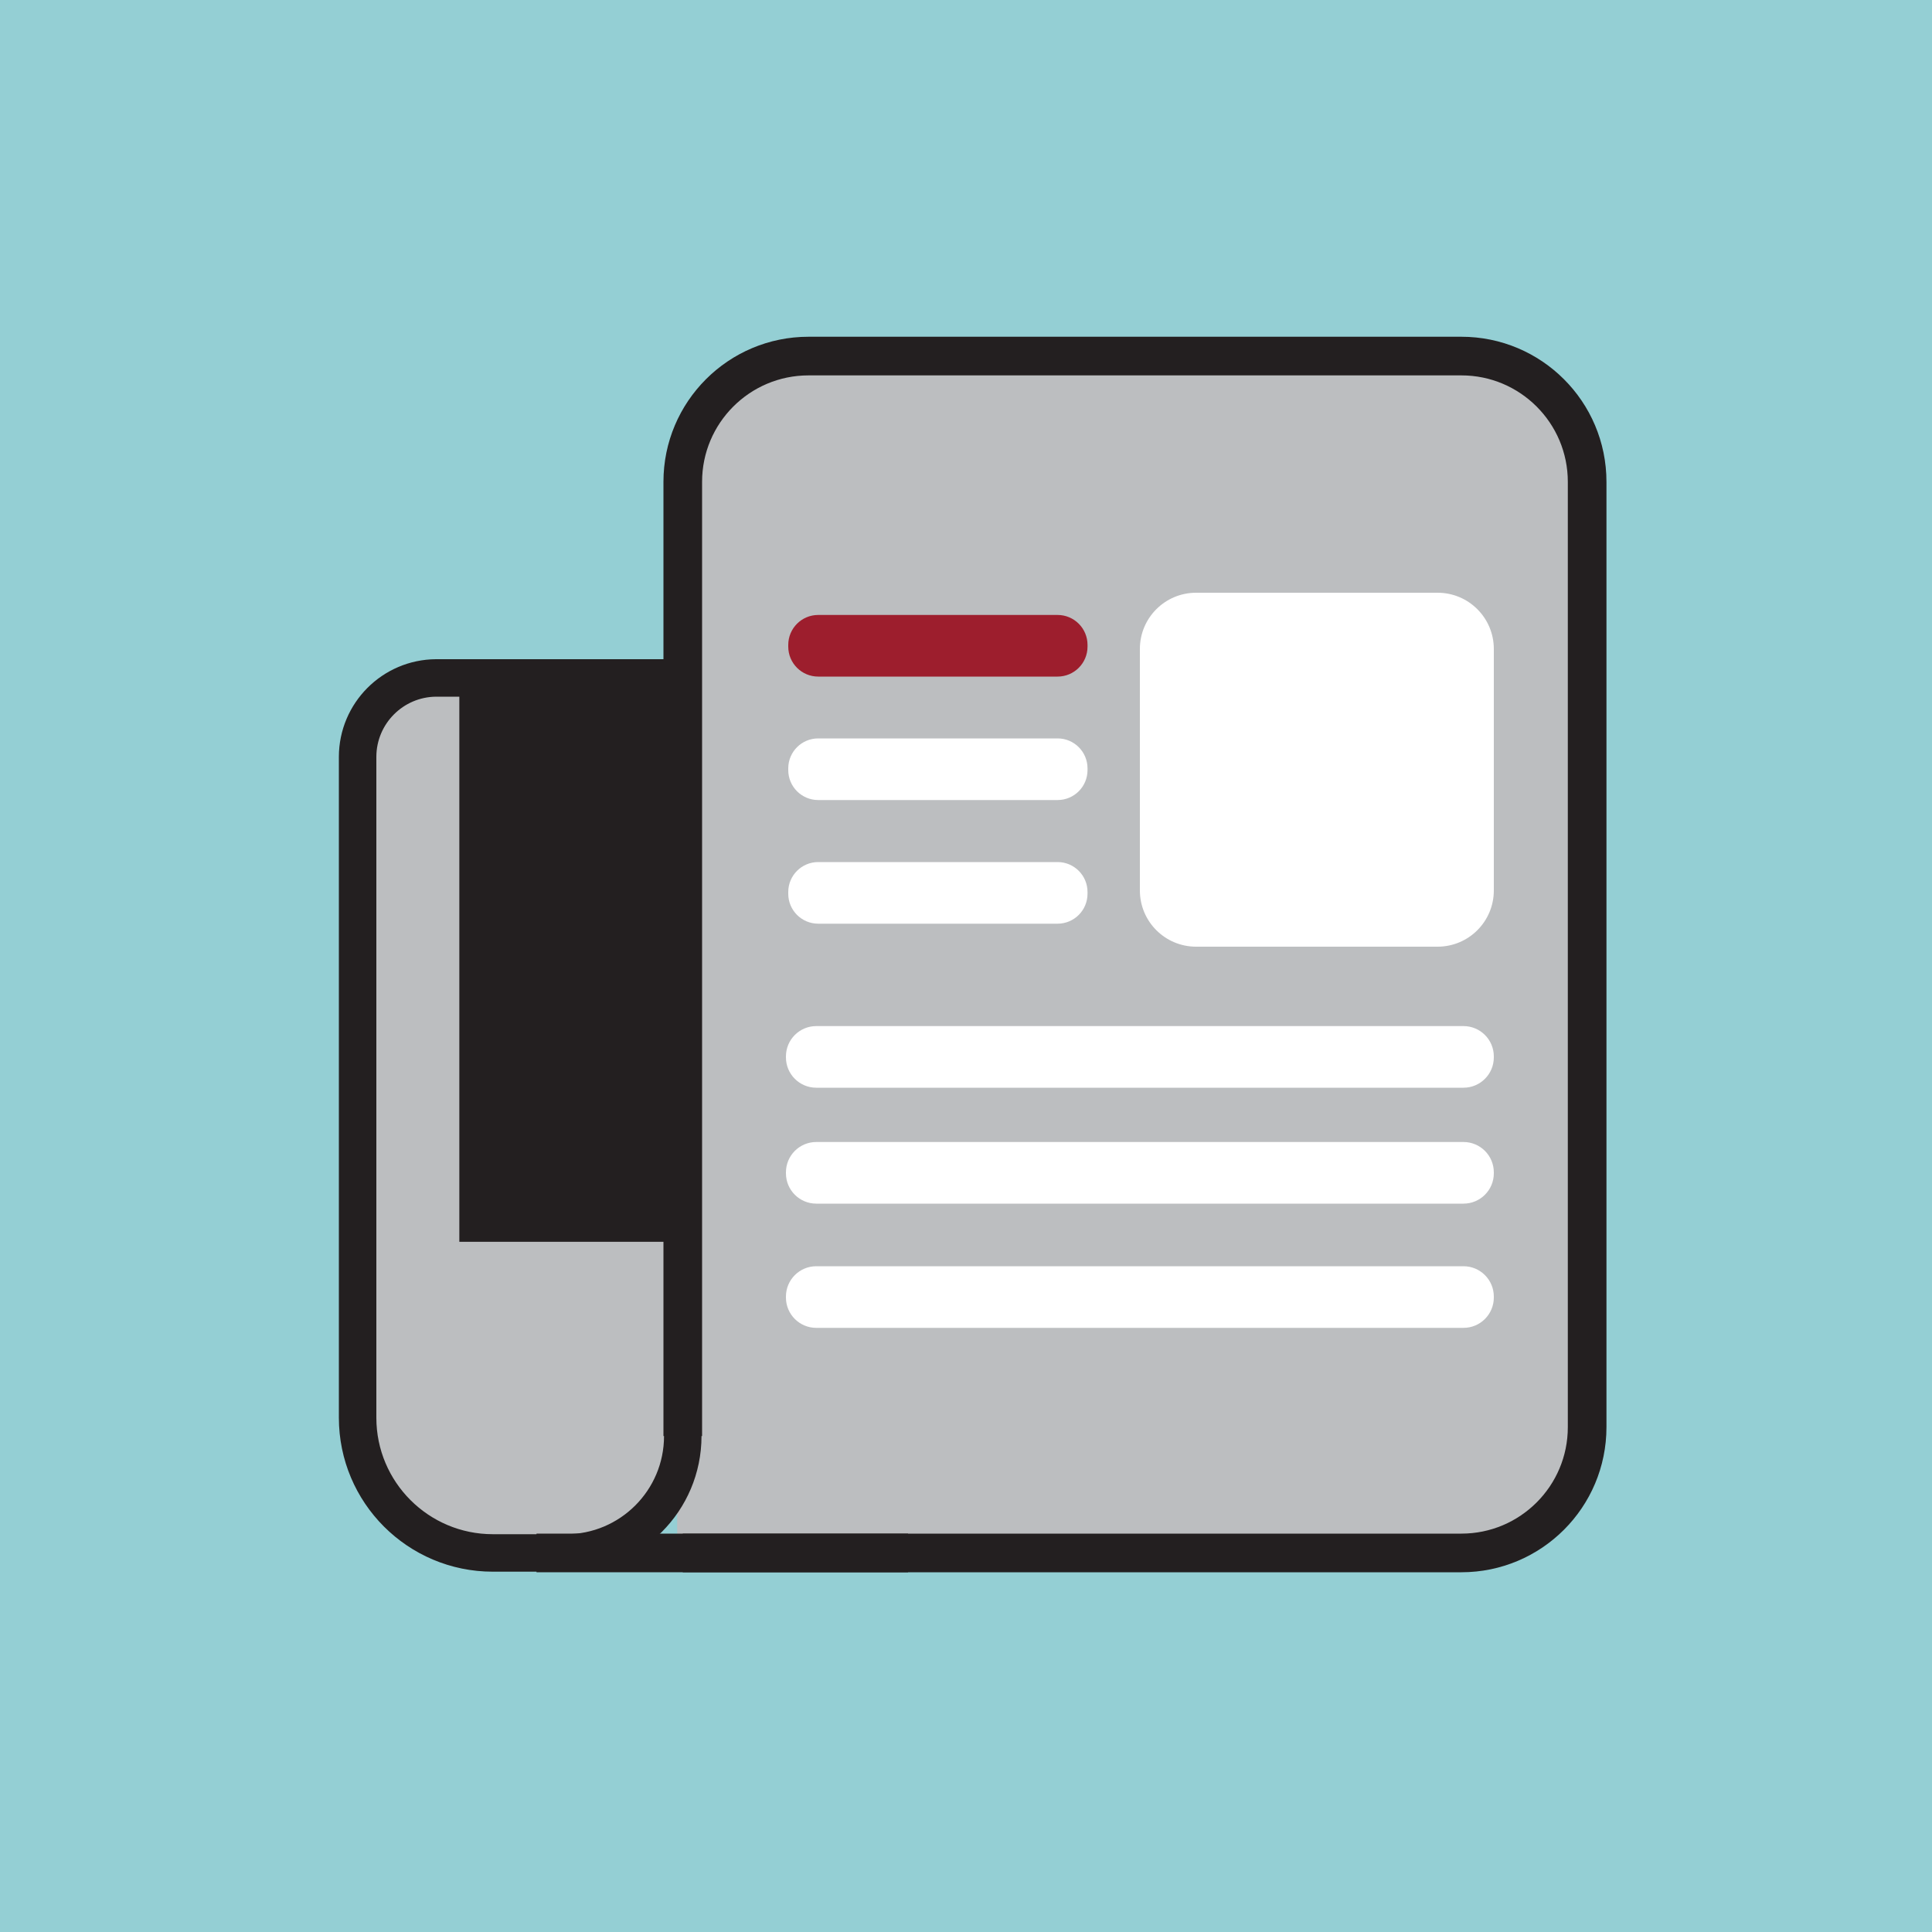
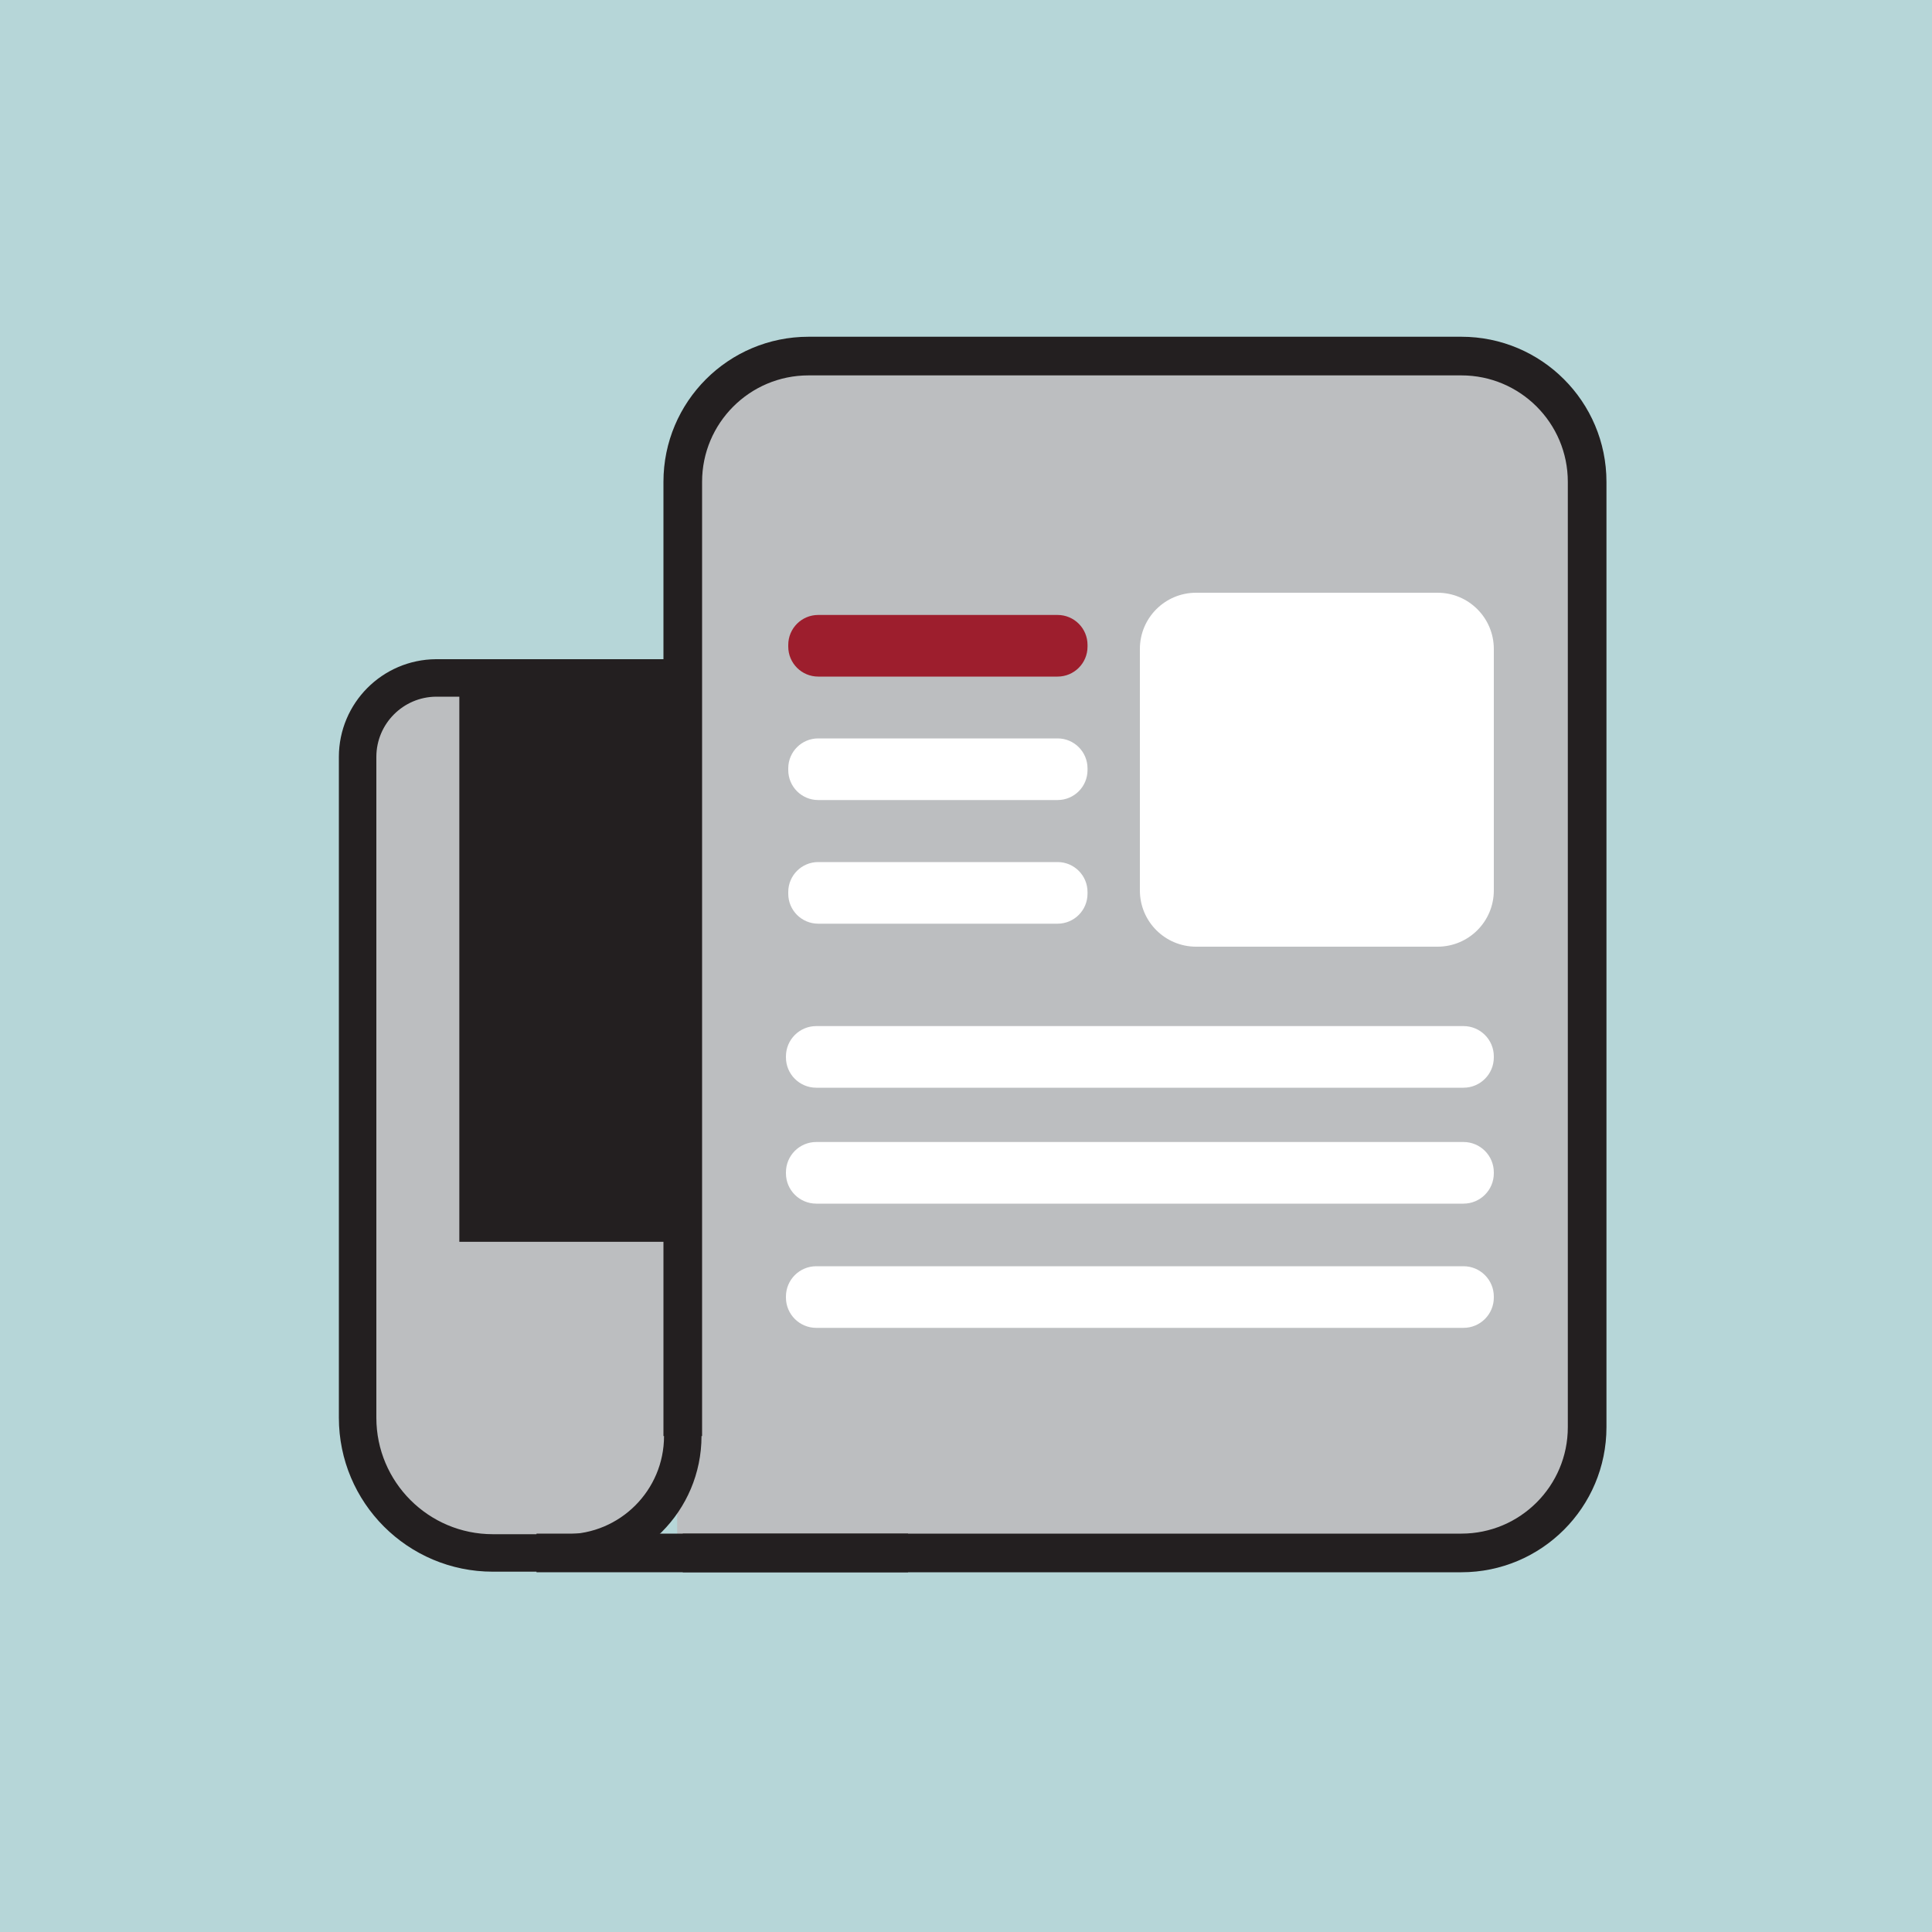
<svg xmlns="http://www.w3.org/2000/svg" viewBox="0 0 100 100">
  <defs>
-     <style>.a{fill:#94cfd4;}.b{fill:#bcbec0;}.c,.d{fill:none;}.c,.d,.e{stroke:#231f20;stroke-miterlimit:10;}.c{stroke-width:2px;}.d{stroke-width:1.94px;}.e{fill:#231f20;stroke-width:1.85px;}.f{fill:#fff;}.g{fill:#9d1e2d;}</style>
+     <style>.a{fill:#acd1d4;opacity:0.85;isolation:isolate;}.b{fill:#bcbec0;}.c,.d{fill:none;}.c,.d,.e{stroke:#231f20;stroke-miterlimit:10;}.c{stroke-width:2px;}.d{stroke-width:1.94px;}.e{fill:#231f20;stroke-width:1.85px;}.f{fill:#fff;}.g{fill:#9d1e2d;}</style>
  </defs>
  <rect class="a" width="100" height="100" />
  <path class="b" d="M75.32,19H41.53A6.51,6.51,0,0,0,35,25.53V35.68H22.25a4.08,4.08,0,0,0-4.08,4.08V74a7,7,0,0,0,7,7H29a6.05,6.05,0,0,0,6.05-6v6h40.3a6.51,6.51,0,0,0,6.51-6.51V25.53A6.51,6.51,0,0,0,75.32,19Z" />
  <path class="c" d="M35.34,80.38h40.3a6.51,6.51,0,0,0,6.51-6.51V24.94a6.51,6.51,0,0,0-6.51-6.51H41.85a6.51,6.51,0,0,0-6.51,6.51V74.33" />
  <path class="d" d="M22.57,35.09H35.34a0,0,0,0,1,0,0V74.33a6.05,6.05,0,0,1-6.05,6.05H25.51a7,7,0,0,1-7-7V39.17A4.09,4.09,0,0,1,22.57,35.09Z" />
  <rect class="e" x="24.7" y="35.09" width="10.64" height="28.26" />
  <path class="c" d="M27.77,80.38H47" />
  <rect class="f" x="59" y="30.68" width="18.32" height="18.32" rx="2.91" />
  <rect class="g" x="40.8" y="31.83" width="15.49" height="3.19" rx="1.55" />
  <rect class="f" x="40.8" y="38.22" width="15.49" height="3.19" rx="1.55" />
  <rect class="f" x="40.8" y="44.62" width="15.49" height="3.19" rx="1.55" />
  <rect class="f" x="40.68" y="53.11" width="36.64" height="3.19" rx="1.57" />
  <rect class="f" x="40.68" y="59.11" width="36.64" height="3.19" rx="1.57" />
  <rect class="f" x="40.68" y="65.54" width="36.64" height="3.19" rx="1.57" />
</svg>
